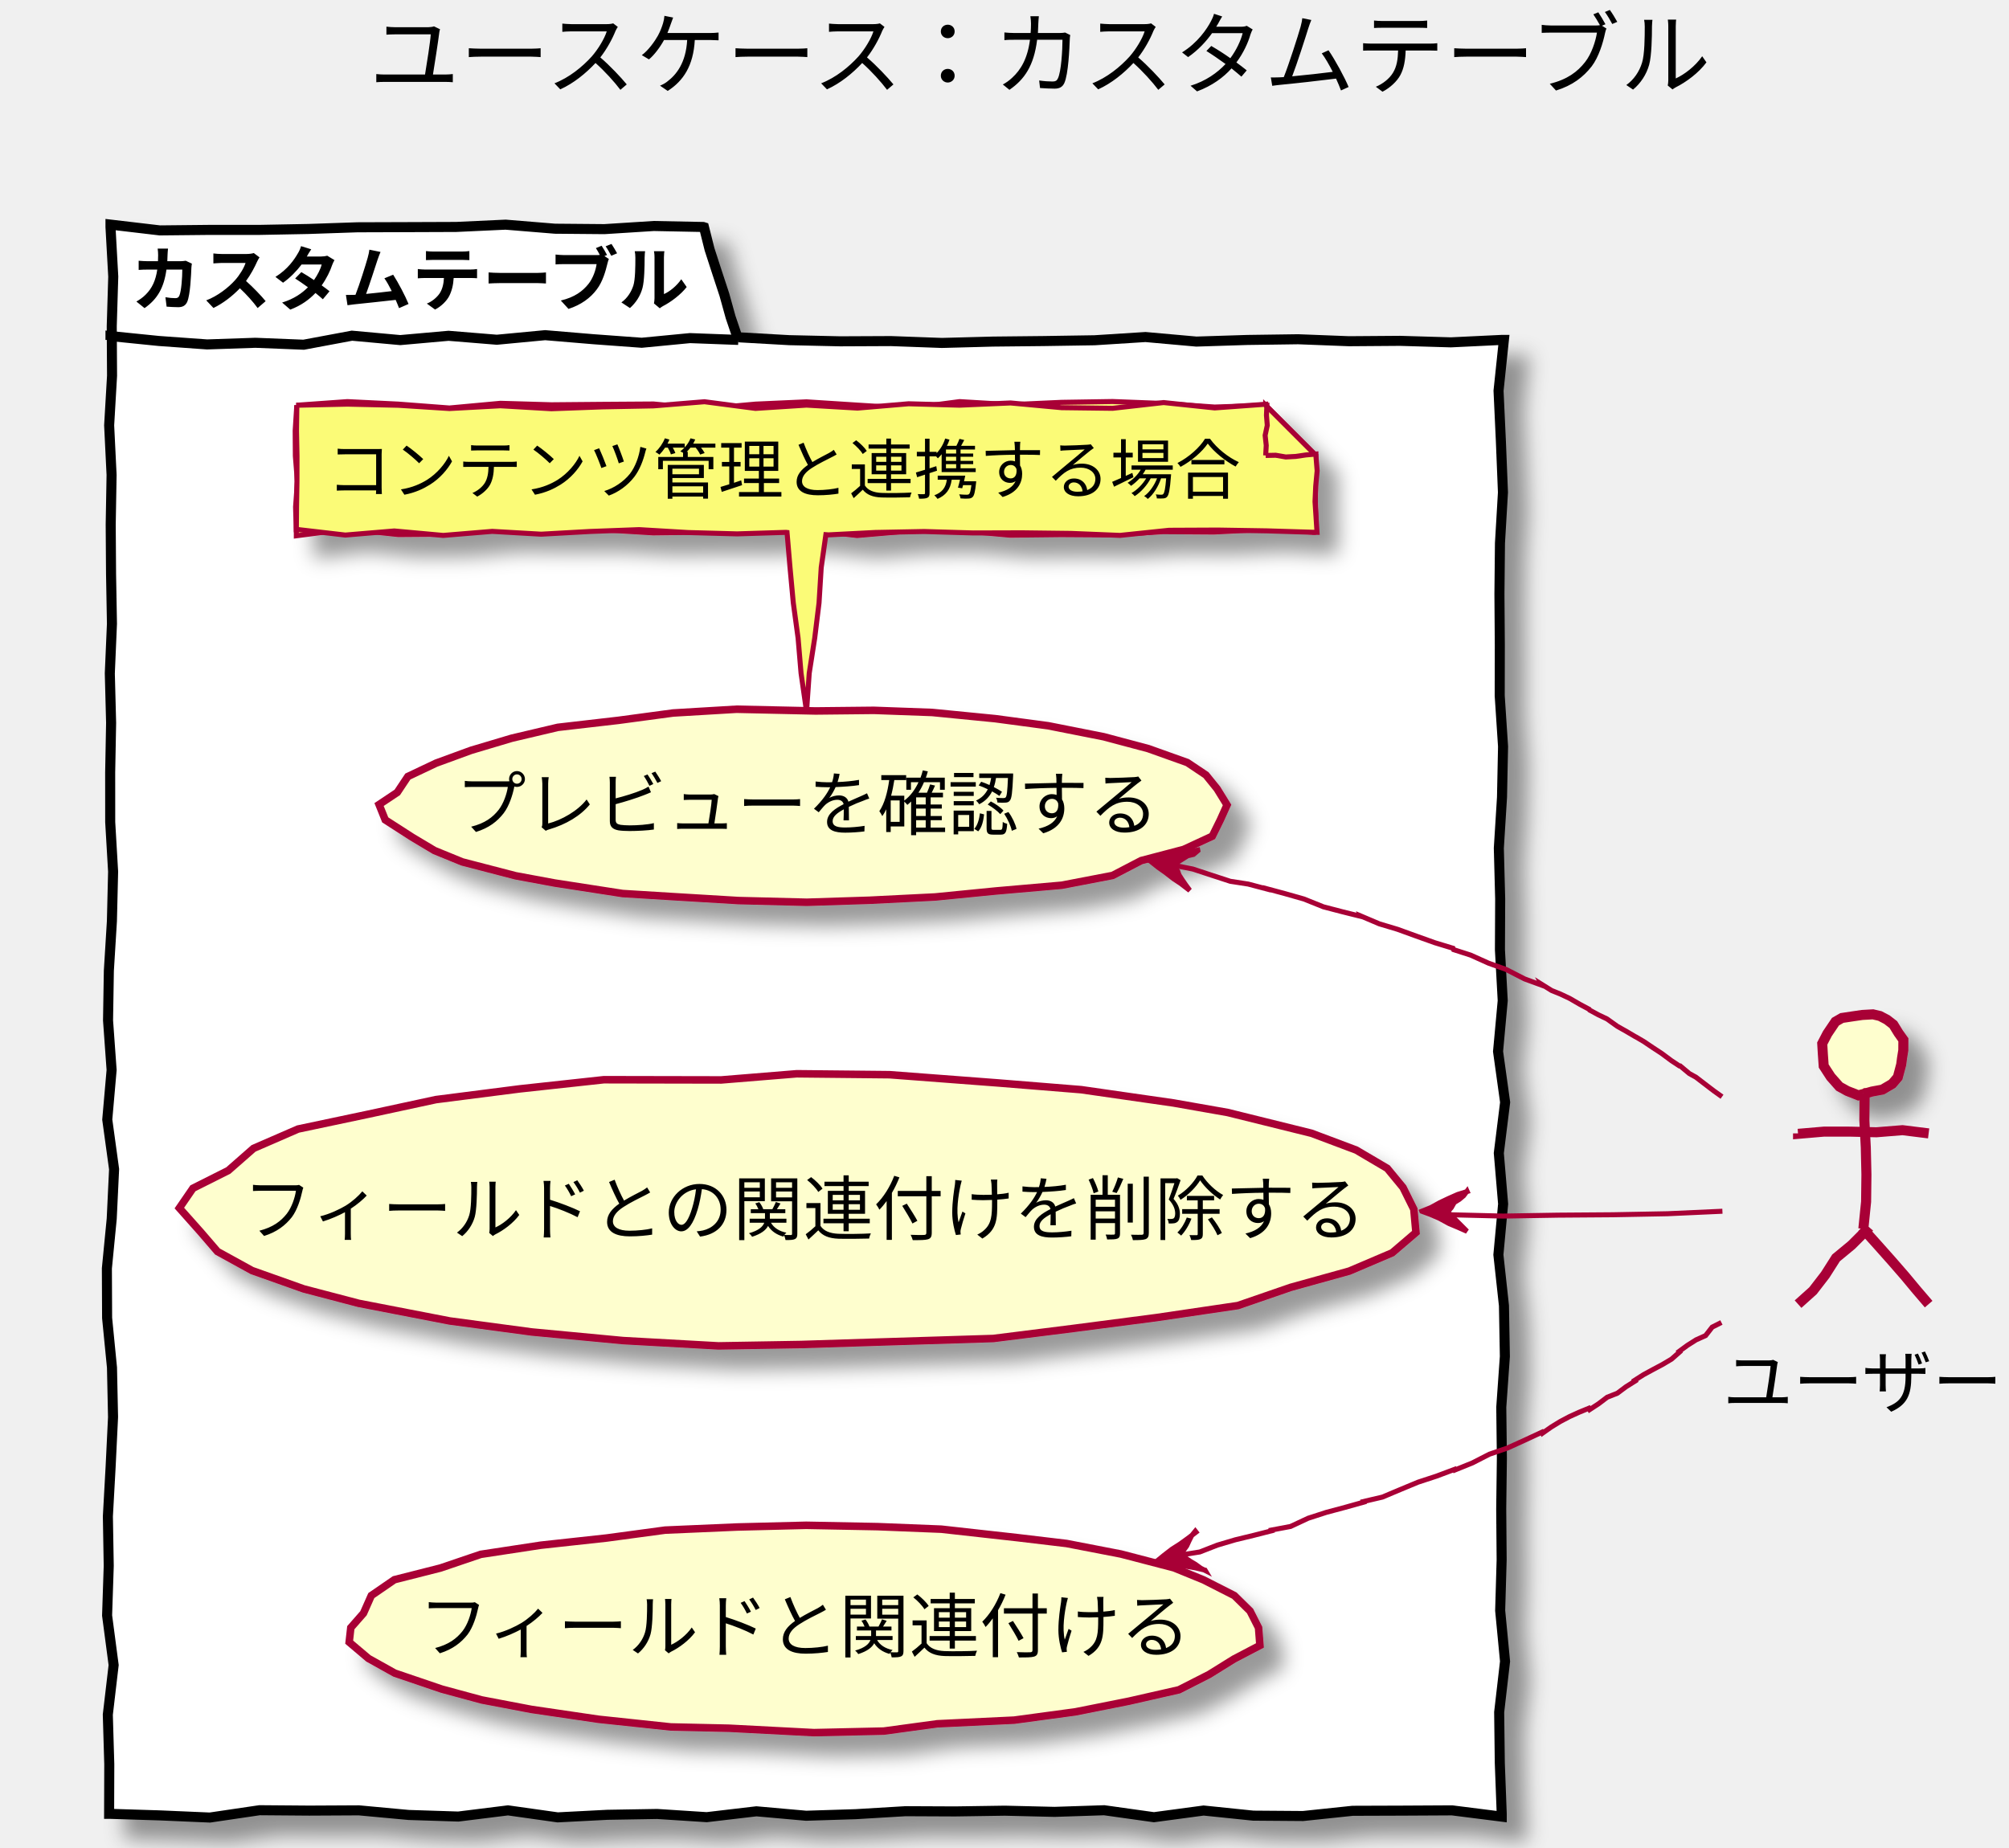
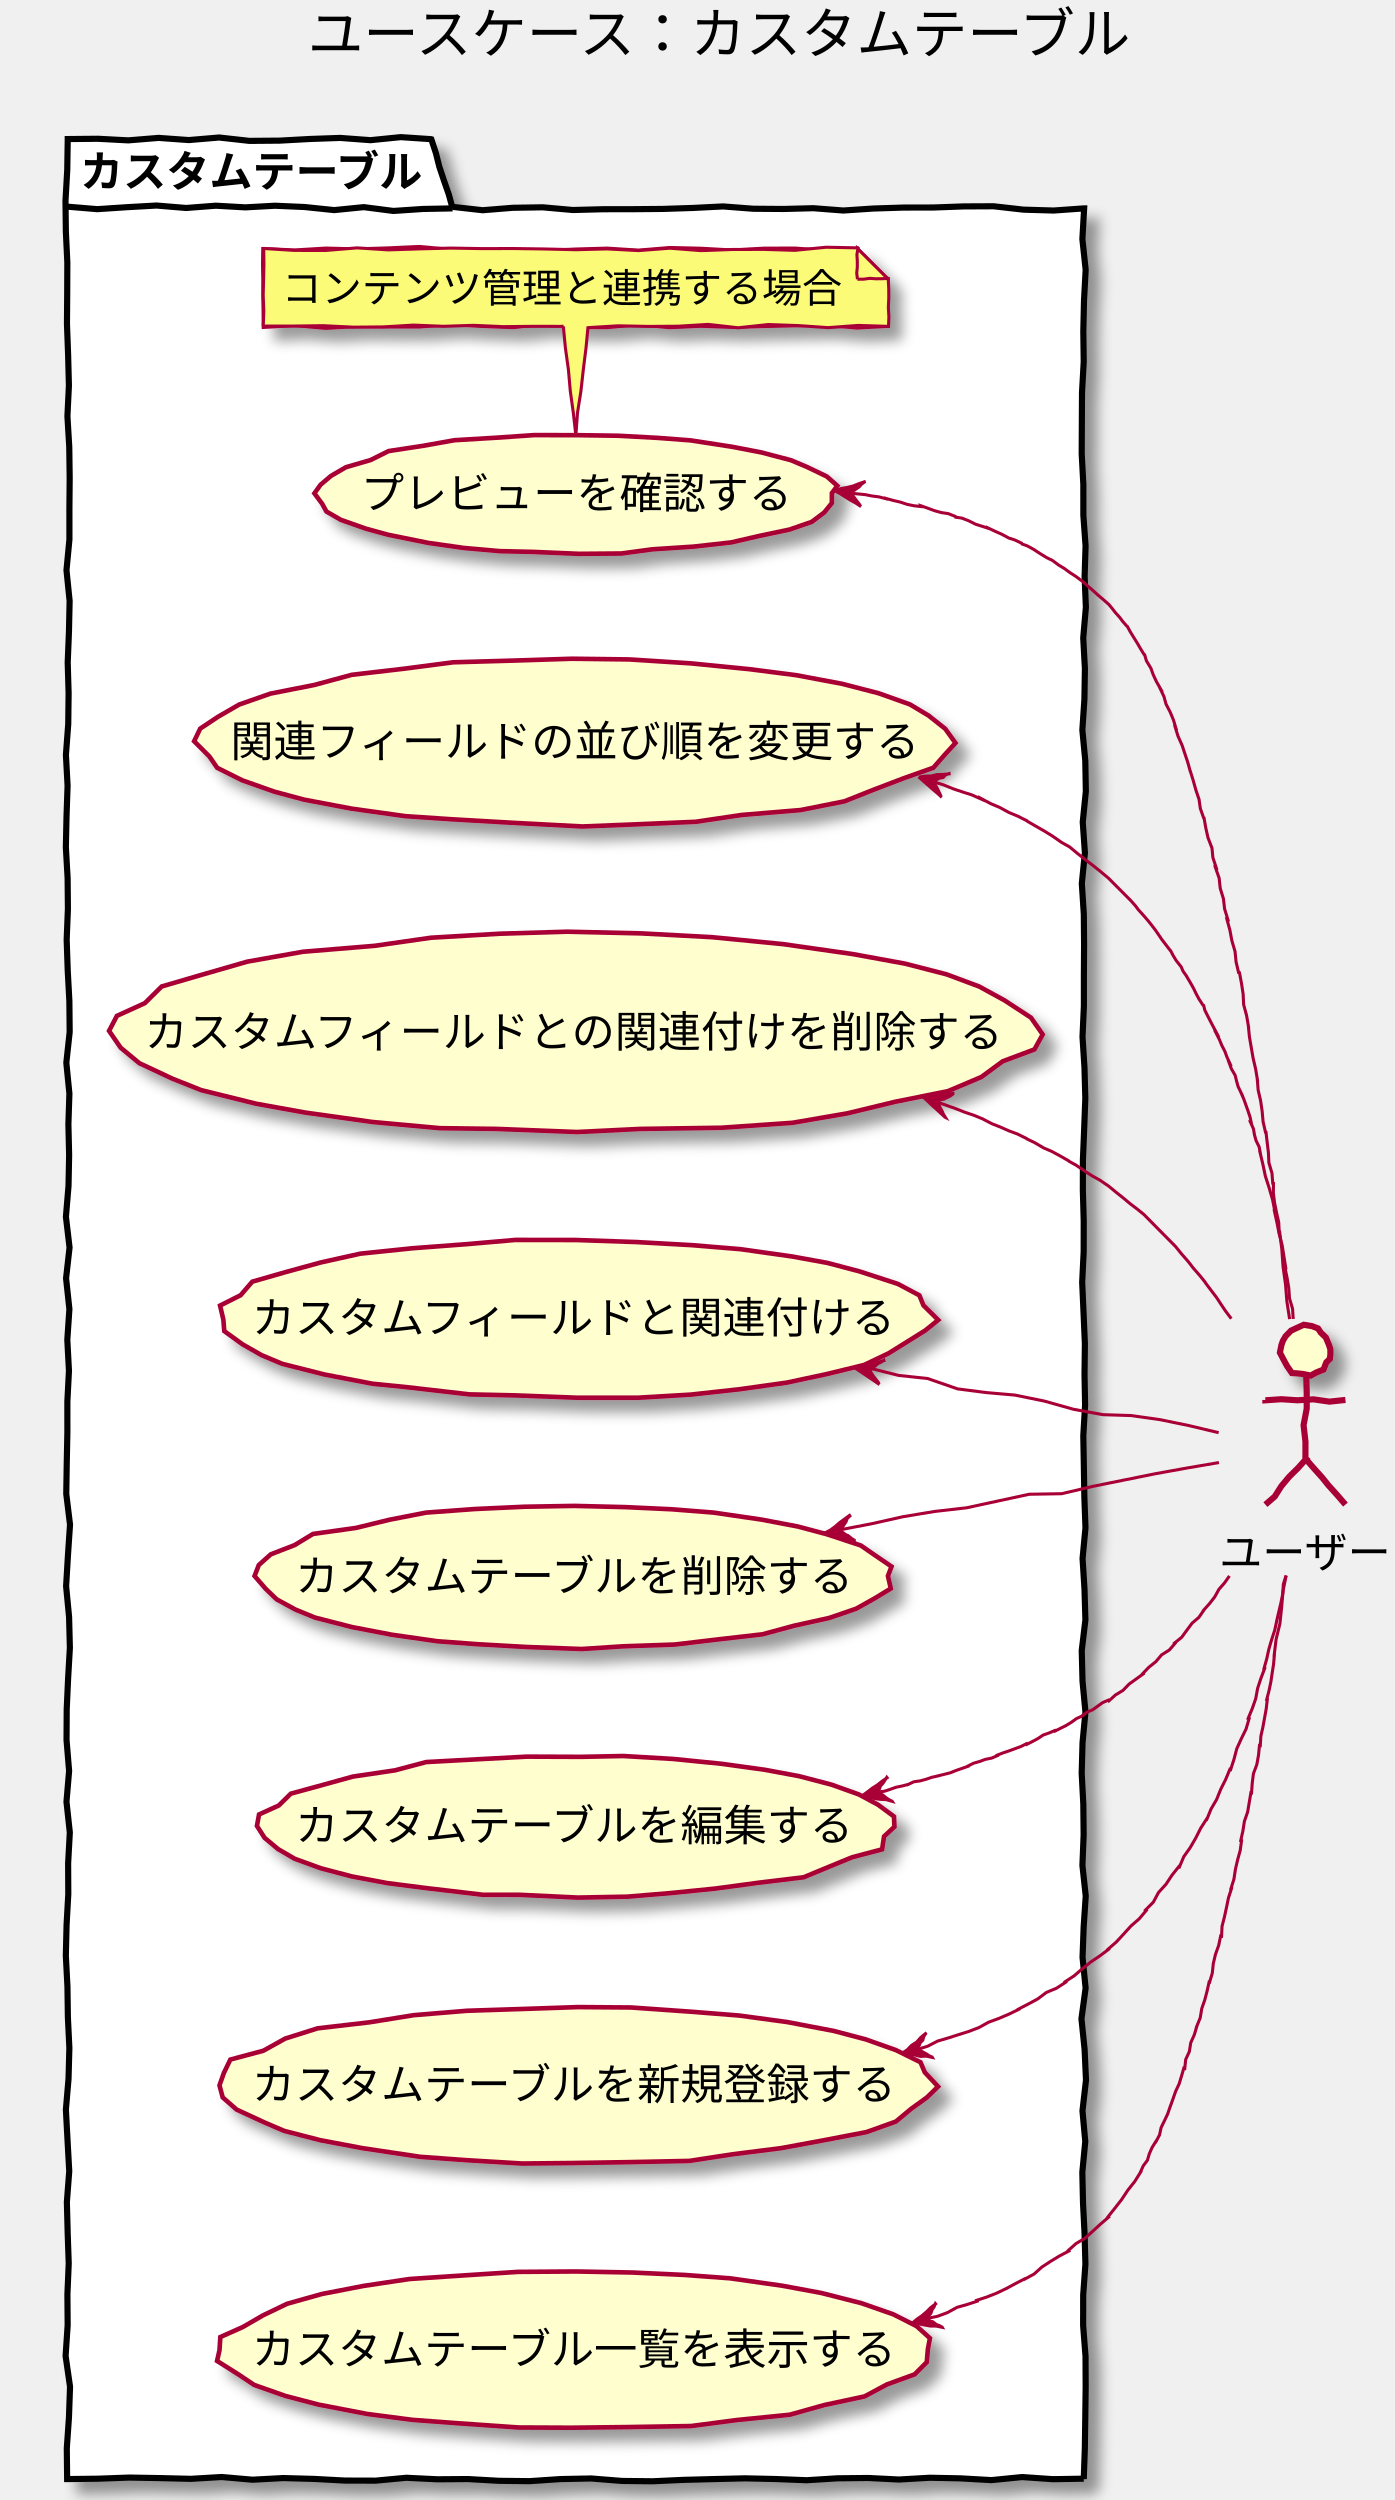
- <svg xmlns="http://www.w3.org/2000/svg" contentScriptType="application/ecmascript" contentStyleType="text/css" height="368px" preserveAspectRatio="none" style="width:400px;height:368px;" version="1.1" viewBox="0 0 400 368" width="400px" zoomAndPan="magnify">
+ <svg xmlns="http://www.w3.org/2000/svg" contentScriptType="application/ecmascript" contentStyleType="text/css" height="812px" preserveAspectRatio="none" style="width:453px;height:812px;" version="1.1" viewBox="0 0 453 812" width="453px" zoomAndPan="magnify">
  <defs>
-     <filter height="300%" id="fere475" width="300%" x="-1" y="-1">
+     <filter height="300%" id="fno4t79" width="300%" x="-1" y="-1">
      <feGaussianBlur result="blurOut" stdDeviation="2.0" />
      <feColorMatrix in="blurOut" result="blurOut2" type="matrix" values="0 0 0 0 0 0 0 0 0 0 0 0 0 0 0 0 0 0 .4 0" />
      <feOffset dx="4.0" dy="4.0" in="blurOut2" result="blurOut3" />
      <feBlend in="SourceGraphic" in2="blurOut3" mode="normal" />
    </filter>
  </defs>
  <g>
-     <text fill="#000000" font-family="sans-serif" font-size="18" lengthAdjust="spacingAndGlyphs" textLength="270" x="73.5" y="17.402">ユースケース：カスタムテーブル</text>
-     <polygon fill="#FFFFFF" filter="url(#fere475)" points="22,45.199,22,44.724,31.833,45.882,41.667,45.781,51.5,45.784,61.333,45.599,71.167,45.262,81,45.23,90.833,45.193,100.667,44.737,110.5,45.544,120.333,45.629,130.167,45.004,140,45.199,140.172,45.253,141.275,49.658,142.743,54.177,144.231,58.702,145.465,63.148,147,67.688,147,67.165,157.133,67.738,167.267,67.968,177.4,67.922,187.533,68.291,197.667,68.022,207.8,67.916,217.933,67.758,228.067,67.114,238.2,68.02,248.333,67.698,258.467,67.556,268.6,67.949,278.733,67.874,288.867,68.174,299,67.688,299.432,67.688,298.366,77.809,298.835,87.93,299.244,98.051,298.649,108.172,298.543,118.293,298.618,128.414,298.599,138.535,299.264,148.656,299.055,158.777,298.424,168.898,298.691,179.019,298.644,189.141,299.199,199.262,298.269,209.383,299.676,219.504,298.419,229.625,299.278,239.746,298.336,249.867,299.443,259.988,299.625,270.109,298.91,280.231,299.03,290.352,298.899,300.473,298.984,310.594,298.69,320.715,299.66,330.836,298.49,340.957,298.617,351.078,299,361.199,299,361.754,289.107,360.505,279.214,360.558,269.321,360.591,259.429,361.631,249.536,361.557,239.643,360.538,229.75,361.866,219.857,360.48,209.964,360.805,200.071,360.569,190.179,360.716,180.286,360.671,170.393,361.263,160.5,361.575,150.607,360.694,140.714,361.859,130.821,361.221,120.929,361.389,111.036,361.899,101.143,360.505,91.25,361.736,81.357,361.419,71.464,360.502,61.571,360.553,51.679,360.475,41.786,361.935,31.893,361.508,22,361.199,21.726,361.199,21.759,351.324,21.467,341.449,22.627,331.574,21.323,321.699,21.65,311.824,21.48,301.949,22.026,292.074,22.508,282.199,22.297,272.324,21.326,262.449,21.281,252.574,22.245,242.699,22.716,232.824,21.357,222.949,22.223,213.074,21.512,203.199,21.673,193.324,22.281,183.449,22.521,173.574,21.944,163.699,21.937,153.824,22.124,143.949,21.865,134.074,22.29,124.199,22.112,114.324,22.043,104.449,22.216,94.574,21.733,84.699,22.31,74.824,22.25,64.949,22.55,55.074,22,45.199" style="stroke: #000000; stroke-width: 2.0;" />
-     <path d="M22,67.688 L22,66.924 L31.615,67.898 L41.231,68.588 L50.846,68.26 L60.462,68.645 L70.077,66.846 L79.692,67.724 L89.308,66.868 L98.923,67.654 L108.538,66.744 L118.154,67.55 L127.769,68.255 L137.385,67.329 L147,67.688 " fill="#FFFFFF" style="stroke: #000000; stroke-width: 2.0;" />
+     <text fill="#000000" font-family="sans-serif" font-size="18" lengthAdjust="spacingAndGlyphs" textLength="270" x="100" y="17.402">ユースケース：カスタムテーブル</text>
+     <polygon fill="#FFFFFF" filter="url(#fno4t79)" points="22,45.199,22,45.166,31.833,45.072,41.667,45.591,51.5,44.789,61.333,45.496,71.167,44.662,81,45.759,90.833,45.677,100.667,45.139,110.5,44.797,120.333,45.529,130.167,44.541,140,45.199,140.093,45.228,141.586,49.755,142.689,54.16,144.212,58.696,145.799,63.252,147,67.688,147,67.188,156.762,68.281,166.524,67.491,176.286,67.335,186.048,68.21,195.81,67.958,205.571,67.943,215.333,67.859,225.095,67.54,234.857,67.049,244.619,67.799,254.381,67.876,264.143,67.625,273.905,68.377,283.667,67.727,293.429,67.419,303.19,67.397,312.952,67.043,322.714,66.996,332.476,68.1,342.238,68.379,352,67.688,352.132,67.688,351.553,77.654,352.622,87.62,352.085,97.587,351.858,107.553,351.991,117.519,351.432,127.486,351.382,137.452,351.335,147.418,351.869,157.385,351.872,167.351,352.595,177.318,352.281,187.284,352.693,197.25,351.831,207.217,352.378,217.183,352.213,227.149,351.549,237.116,352.5,247.082,352.681,257.049,351.675,267.015,352.375,276.981,351.375,286.948,352.02,296.914,352.109,306.88,352.045,316.847,352.046,326.813,351.596,336.78,352.235,346.746,352.51,356.712,352.139,366.679,351.73,376.645,351.708,386.611,351.989,396.578,351.975,406.544,351.491,416.511,351.937,426.477,352.37,436.443,352.249,446.41,352.439,456.376,351.855,466.342,352.034,476.309,352.199,486.275,352.563,496.242,351.615,506.208,352.243,516.174,352.537,526.141,351.347,536.107,351.602,546.073,352.552,556.04,351.609,566.006,351.33,575.973,351.856,585.939,351.966,595.905,351.568,605.872,352.646,615.838,351.974,625.804,351.608,635.771,352.606,645.737,351.256,655.704,352.277,665.67,352.732,675.636,351.586,685.603,352.495,695.569,351.538,705.535,351.758,715.502,352.264,725.468,352.541,735.435,351.819,745.401,351.801,755.367,352.578,765.334,352.622,775.3,352.495,785.266,352.356,795.233,352,805.199,352,805.074,342,805.238,332,804.548,322,805.539,312,804.971,302,804.771,292,805.348,282,804.849,272,804.954,262,805.578,252,805.187,242,804.964,232,805.199,222,805.459,212,805.916,202,805.808,192,805.008,182,805.205,172,805.879,162,805.764,152,805.197,142,805.271,132,804.778,122,805.716,112,805.686,102,805.15,92,804.873,82,805.408,72,804.529,62,805.126,52,804.886,42,804.714,32,805.076,22,805.199,21.807,805.199,21.695,795.199,22.396,785.199,22.748,775.199,21.308,765.199,21.976,755.199,21.892,745.199,22.322,735.199,21.978,725.199,21.721,715.199,22.489,705.199,21.935,695.199,21.402,685.199,22.258,675.199,22.532,665.199,22.049,655.199,21.905,645.199,21.383,635.199,21.625,625.199,22.18,615.199,22.129,605.199,22.678,595.199,21.593,585.199,22.447,575.199,21.614,565.199,21.667,555.199,22.118,545.199,22.697,535.199,22.439,525.199,21.474,515.199,22.069,505.199,22.743,495.199,21.522,485.199,21.68,475.199,21.884,465.199,21.88,455.199,22.398,445.199,21.862,435.199,22.54,425.199,21.458,415.199,22.59,405.199,21.412,395.199,22.253,385.199,22.453,375.199,22.215,365.199,22.54,355.199,21.544,345.199,22.629,335.199,22.534,325.199,21.996,315.199,21.655,305.199,22.057,295.199,21.962,285.199,21.391,275.199,21.605,265.199,21.949,255.199,21.41,245.199,22.162,235.199,22.286,225.199,21.991,215.199,22.396,205.199,22.614,195.199,21.596,185.199,22.55,175.199,22.543,165.199,22.632,155.199,22.498,145.199,21.897,135.199,22.383,125.199,22.122,115.199,21.749,105.199,21.829,95.199,21.869,85.199,21.389,75.199,21.27,65.199,21.841,55.199,22,45.199" style="stroke: #000000; stroke-width: 2.0;" />
+     <path d="M22,67.688 L22,67.135 L31.615,67.936 L41.231,67.295 L50.846,66.755 L60.462,67.552 L70.077,66.811 L79.692,67.351 L89.308,66.823 L98.923,67.239 L108.538,68.241 L118.154,67.277 L127.769,68.515 L137.385,67.869 L147,67.688 " fill="#FFFFFF" style="stroke: #000000; stroke-width: 2.0;" />
    <text fill="#000000" font-family="sans-serif" font-size="14" font-weight="bold" lengthAdjust="spacingAndGlyphs" textLength="112" x="26" y="60.734">カスタムテーブル</text>
-     <polygon fill="#FEFECE" filter="url(#fere475)" points="250.859,327.662,245.694,330.365,240.746,333.44,234.744,336.497,224.77,338.765,214.136,340.884,201.932,342.536,186.629,343.265,175.952,344.718,162.07,345.027,145.18,344.15,133.573,343.894,119.135,342.361,105.787,340.397,95.923,338.518,87.95,336.356,78.6,333.177,73.358,330.251,69.524,327.009,69.847,324.132,72.372,321.251,73.93,317.731,78.522,314.575,87.716,312.241,95.711,309.525,107.663,307.704,120.816,306.268,132.419,304.7,146.771,304.079,160.514,303.739,174.712,304.006,187.423,304.512,202.503,306.191,212.357,307.363,223.186,309.46,233.737,312.207,239.592,314.594,245.76,317.729,248.894,320.813,250.584,324.146" style="stroke: #A80036; stroke-width: 1.5;" />
-     <text fill="#000000" font-family="sans-serif" font-size="14" lengthAdjust="spacingAndGlyphs" textLength="154" x="83.339" y="328.911">フィールドと関連付ける</text>
-     <polygon fill="#FEFECE" filter="url(#fere475)" points="281.921,245.433,277.192,249.479,268.662,253.114,257.003,256.352,246.469,259.983,230.289,262.373,213.723,264.533,197.775,266.539,177.499,267.17,159.443,267.739,143.049,268.011,124.056,266.955,105.848,265.238,89.52,263.045,71.428,259.539,60.463,256.663,50.187,253.014,43.295,249.219,39.99,245.377,35.708,240.565,38.415,236.625,45.458,233.088,50.481,228.682,59.341,224.83,73.131,221.915,86.786,218.969,103.46,216.833,120.231,215.008,143.588,215.053,158.633,213.823,177.114,214.01,198.793,215.655,215.265,216.991,233.646,219.636,244.443,221.539,261.12,225.67,270.03,229.018,276.206,232.656,279.341,236.46,281.499,240.807" style="stroke: #A80036; stroke-width: 1.5;" />
-     <text fill="#000000" font-family="sans-serif" font-size="14" lengthAdjust="spacingAndGlyphs" textLength="224" x="48.345" y="245.812">フィールドとの関連付けを削除する</text>
-     <polygon fill="#FEFECE" filter="url(#fere475)" points="242.985,163.24,241.372,166.514,235.66,169.155,227.207,171.376,221.522,174.335,211.396,176.28,198.244,177.428,186.184,178.619,173.103,179.272,160.633,179.67,147.012,179.332,133.757,178.535,123.961,177.931,110.442,175.839,102.66,174.396,92.034,171.633,86.509,169.373,82.078,166.726,76.701,163.266,75.472,160.211,79.102,157.793,81.204,154.631,86.82,151.969,93.807,149.412,101.893,147.001,111.063,144.839,123.14,143.445,134.01,141.982,146.655,141.23,162.38,141.575,173.992,141.454,185.608,141.877,198.177,143.114,208.707,144.523,219.755,146.712,228.629,149.075,236.399,151.848,240.109,154.33,242.322,157.067,244.313,160.296" style="stroke: #A80036; stroke-width: 1.5;" />
-     <text fill="#000000" font-family="sans-serif" font-size="14" lengthAdjust="spacingAndGlyphs" textLength="140" x="90.735" y="165.19">プレビューを確認する</text>
-     <polygon fill="#FBFB77" filter="url(#fere475)" points="59,80.699,59.093,80.699,58.77,85.761,58.807,90.823,59.214,95.885,58.849,100.948,59,106.01,59,106.694,69.15,105.375,79.3,106.448,89.45,106.374,99.6,105.432,109.75,105.556,119.9,105.498,130.05,106.113,140.2,105.991,150.35,106.025,160.5,105.493,170.65,106.642,180.8,105.766,190.95,105.654,201.1,106.577,211.25,106.465,221.4,106.527,231.55,105.876,241.7,105.945,251.85,105.428,262,106.01,261.803,106.01,262.005,102.948,261.895,99.885,261.929,96.823,261.872,93.761,262,90.699,261.996,90.695,260.095,88.794,257.842,86.541,255.85,84.55,253.909,82.608,252,80.699,252,80.718,241.842,81.056,231.684,80.344,221.526,79.957,211.368,80.118,201.21,80.578,191.053,79.973,180.895,81.306,170.737,80.672,160.579,80.019,150.421,80.472,140.263,81.388,130.105,80.448,119.947,80.516,109.79,80.605,99.632,80.31,89.474,81.245,79.316,80.471,69.158,79.973,59,80.699" style="stroke: #A80036; stroke-width: 1.0;" />
-     <polygon fill="#FBFB77" points="59,80.699,59.104,80.699,59.035,85.761,59.135,90.823,59.125,95.885,59.043,100.948,59,106.01,59,105.413,68.75,106.547,78.5,105.732,88.25,106.62,98,105.813,107.75,106.373,117.5,105.831,127.25,105.467,137,106.046,146.75,106.312,156.5,106.01,156.703,106.033,157.296,113.025,157.945,120.024,158.901,127.058,159.492,134.05,160.5,141.089,160.627,141.104,161.121,134.053,162.213,127.07,163.073,120.061,163.509,113.004,164.5,106.01,164.5,106.534,174.25,106.031,184,105.842,193.75,106.127,203.5,106.099,213.25,106.218,223,106.614,232.75,105.597,242.5,105.553,252.25,105.711,262,106.01,262.224,106.01,262.025,102.948,261.825,99.885,261.964,96.823,262.248,93.761,262,90.699,262.081,90.78,260.173,88.872,258.07,86.77,255.888,84.587,254.048,82.747,252,80.699,252,80.494,241.842,81.232,231.684,80.164,221.526,81.308,211.368,81.181,201.21,80.243,191.053,80.686,180.895,80.404,170.737,81.265,160.579,80.674,150.421,81.329,140.263,79.998,130.105,80.826,119.947,81.022,109.79,81.397,99.632,80.803,89.474,81.356,79.316,80.704,69.158,80.478,59,80.699" style="stroke: #A80036; stroke-width: 1.0;" />
-     <path d="M252,80.699 L252.243,80.699 L252.157,82.699 L252.32,84.699 L251.893,86.699 L252.113,88.699 L252,90.699 " fill="#FBFB77" style="stroke: #A80036; stroke-width: 1.0;" />
-     <path d="M262,90.699 L262,90.419 L260,90.596 L258,90.891 L256,91 L254,90.655 L252,90.699 " fill="#FBFB77" style="stroke: #A80036; stroke-width: 1.0;" />
-     <text fill="#000000" font-family="sans-serif" font-size="13" lengthAdjust="spacingAndGlyphs" textLength="182" x="65" y="98.268">コンテンツ管理と連携する場合</text>
-     <polygon fill="#FEFECE" filter="url(#fere475)" points="378.537,211.983,377.86,214.525,376.75,215.825,374.784,216.981,372.716,217.363,370.021,218.123,367.786,217.243,366.226,216.378,364.502,214.428,363.107,212.282,362.939,209.917,362.814,207.808,363.843,205.828,365.449,203.452,366.728,202.715,368.875,202.39,370.762,202.114,372.913,201.991,374.301,202.318,375.695,203.047,376.972,204.034,377.986,205.687,378.969,207.068,378.955,209.141,378.698,210.729" style="stroke: #A80036; stroke-width: 2.0;" />
-     <path d="M371,217.699 L371.256,217.699 L371.203,223.099 L371.486,228.499 L371.612,233.899 L371.548,239.299 L371,244.699 M358,225.699 L358,225.786 L363.2,225.341 L368.4,225.347 L373.6,225.473 L378.8,225.054 L384,225.699 M371,244.699 L371.48,245.115 L368.666,247.929 L365.562,250.493 L363.407,253.879 L360.978,257.027 L358,259.699 M371,244.699 L370.735,244.469 L373.78,247.856 L376.667,251.104 L379.301,254.133 L381.524,256.807 L384,259.699 " fill="#FEFECE" style="stroke: #A80036; stroke-width: 2.0;" />
-     <text fill="#000000" font-family="sans-serif" font-size="14" lengthAdjust="spacingAndGlyphs" textLength="56" x="343" y="280.234">ユーザー</text>
-     <path d="M235.21,309.719 L235.187,309.635 L238.892,309.048 L242.386,307.685 L245.962,306.625 L249.588,305.748 L253.202,304.828 L253.159,304.687 L256.952,303.971 L260.458,302.333 L264.107,301.153 L267.815,300.164 L271.51,299.132 L271.465,299.006 L275.238,298.122 L278.791,296.626 L282.35,295.148 L286.01,293.949 L289.615,292.599 L289.671,292.73 L293.173,291.311 L296.545,289.583 L300.129,288.355 L303.57,286.79 L307,285.199 L307.104,285.404 L308.837,284.185 L310.63,283.083 L312.484,282.102 L314.396,281.233 L316.343,280.434 L316.503,280.705 L318.291,279.532 L320.005,278.233 L322.017,277.442 L323.739,276.157 L325.549,275.021 L325.455,274.877 L327.242,273.741 L329.109,272.727 L330.986,271.729 L332.809,270.648 L334.415,269.234 L334.325,269.107 L335.972,267.905 L337.696,266.811 L339.591,265.959 L340.899,264.277 L342.74,263.349 " fill="none" style="stroke: #A80036; stroke-width: 1.0;" />
-     <polygon fill="#A80036" points="230.23,310.969,230.272,311.209,232.185,311.39,234.084,311.499,236.031,311.872,237.969,312.202,239.931,312.667,239.979,312.747,239.084,312.29,237.988,311.498,237.024,310.926,235.987,310.232,235.081,309.757,235.183,309.818,235.619,308.76,236.282,307.839,236.756,306.804,237.268,305.791,237.991,304.906,238.14,305.097,236.578,306.296,234.981,307.452,233.314,308.517,231.755,309.722,230.23,310.969" style="stroke: #A80036; stroke-width: 1.0;" />
-     <path d="M288.34,241.199 L288.34,241.891 L299.26,242.163 L310.18,241.98 L321.1,241.9 L332.02,241.694 L342.94,241.199 " fill="none" style="stroke: #A80036; stroke-width: 1.0;" />
-     <polygon fill="#A80036" points="283.09,241.199,283.091,241.202,284.819,241.84,286.609,242.617,288.514,243.654,290.29,244.399,292.09,245.199,291.939,245.048,291.441,244.55,290.496,243.605,289.715,242.824,288.898,242.007,288.09,241.199,288.217,241.327,288.965,240.474,289.544,239.454,290.534,238.843,291.407,238.116,292.09,237.199,292.122,237.272,290.228,237.861,288.428,238.659,286.648,239.504,284.918,240.461,283.09,241.199" style="stroke: #A80036; stroke-width: 1.0;" />
-     <path d="M233.9,172.459 L233.87,172.341 L237.481,173.05 L241.221,174.278 L244.958,175.496 L248.53,176.049 L252.206,177.019 L252.191,176.969 L255.895,177.966 L259.617,179.024 L263.483,180.576 L267.178,181.54 L270.859,182.458 L270.822,182.351 L274.63,183.968 L278.255,185.055 L281.969,186.4 L285.677,187.727 L289.308,188.832 L289.421,189.106 L292.798,190.191 L296.397,191.809 L299.831,193.032 L303.549,194.937 L307,196.199 L306.882,195.967 L308.925,197.239 L310.683,197.95 L312.519,198.814 L314.498,199.961 L316.416,200.986 L316.509,201.144 L318.277,202.104 L319.946,202.896 L322.023,204.377 L323.823,205.391 L325.661,206.47 L325.644,206.444 L327.267,207.394 L329.066,208.608 L330.822,209.757 L332.779,211.21 L334.541,212.37 L334.358,212.117 L336.354,213.782 L337.673,214.512 L339.452,215.876 L341.22,217.226 L342.86,218.399 " fill="none" style="stroke: #A80036; stroke-width: 1.0;" />
-     <polygon fill="#A80036" points="228.84,171.319,228.816,171.288,230.556,172.679,232.041,173.729,233.701,175.013,235.086,175.93,236.738,177.203,236.878,177.292,236.076,176.21,235.372,175.191,234.745,174.22,234.483,173.479,233.717,172.421,233.715,172.417,234.55,171.621,235.51,171.021,236.464,170.413,237.628,170.138,238.5,169.4,238.476,169.281,236.541,169.648,234.678,170.379,232.746,170.762,230.808,171.119,228.84,171.319" style="stroke: #A80036; stroke-width: 1.0;" />
+     <polygon fill="#FEFECE" filter="url(#fno4t79)" points="301.016,767.222,297.071,771.188,288.1,774.448,280.805,778.354,267.793,781.136,256.503,784.299,239.326,786.023,224.429,787.976,204.026,788.308,185.45,788.521,168.405,788.443,148.76,787.071,133.913,785.964,119.154,784.031,103.352,780.988,92.656,778.182,82.554,774.628,77.718,771.39,70.504,766.834,71.295,763.325,71.565,759.071,78.833,755.839,85.391,752.046,93.248,748.265,104.505,745.095,118.152,742.452,133.026,740.22,151.277,739.008,168.207,737.908,187.147,737.775,205.366,738.113,222.366,738.902,237.185,740.002,254.137,742.419,266.795,744.769,279.802,748.085,290.113,751.684,297.706,755.531,302.032,759.45,301.373,762.988" style="stroke: #A80036; stroke-width: 1.5;" />
+     <text fill="#000000" font-family="sans-serif" font-size="14" lengthAdjust="spacingAndGlyphs" textLength="210" x="81.801" y="768.004">カスタムテーブル一覧を表示する</text>
+     <polygon fill="#FEFECE" filter="url(#fno4t79)" points="301.076,681.236,295.943,684.939,290.971,689.082,281.44,692.494,267.721,695.12,253.787,697.7,237.902,699.709,223.911,701.861,203.822,702.264,185.582,702.551,169.606,702.708,151.158,701.6,136.492,700.533,117.839,697.74,104.066,695.145,92.274,692.098,85.893,689.365,76.865,685.202,72.332,681.237,71.285,677.322,72.702,673.322,74.812,668.951,85.526,666.076,92.637,662.13,103.171,658.8,119.948,656.849,134.407,654.524,151.688,653.098,170.789,652.478,187.72,651.902,204.99,652.03,224.738,653.425,240.136,654.653,255.734,656.772,270.84,659.661,281.166,662.385,290.998,665.88,298.975,669.811,300.353,673.079,304.681,677.718" style="stroke: #A80036; stroke-width: 1.5;" />
+     <text fill="#000000" font-family="sans-serif" font-size="14" lengthAdjust="spacingAndGlyphs" textLength="210" x="81.801" y="682.004">カスタムテーブルを新規登録する</text>
+     <polygon fill="#FEFECE" filter="url(#fno4t79)" points="287.138,596.462,286.5,600.668,276.822,603.218,268.994,606.429,261.034,609.735,246.263,611.52,232.433,613.39,217.901,614.857,203.716,616.037,187.684,616.334,168.821,615.434,156.801,615.414,138.294,613.233,125.781,611.629,114.212,609.445,104.201,606.809,95.715,603.724,90.285,600.559,85.933,596.923,83.452,593.057,84.139,589.333,90.555,586.417,94.462,582.578,104.447,579.849,114.607,577.034,128.291,575.006,138.438,572.314,155.428,571.396,171.126,570.554,188.789,570.621,202.418,570.353,218.608,571.304,234.467,572.894,248.535,574.845,259.489,576.891,270.062,579.653,278.908,582.818,285.16,586.166,290.361,589.992,290.506,593.337" style="stroke: #A80036; stroke-width: 1.5;" />
+     <text fill="#000000" font-family="sans-serif" font-size="14" lengthAdjust="spacingAndGlyphs" textLength="182" x="95.901" y="597.923">カスタムテーブルを編集する</text>
+     <polygon fill="#FEFECE" filter="url(#fno4t79)" points="289.324,515.951,284.107,519.134,278.083,522.5,269.335,525.505,257.899,528.035,247.621,530.823,232.942,532.504,219.18,534.142,202.3,534.721,188.871,535.599,171.097,534.942,155.107,534.036,142.036,533.068,127.174,530.94,114.368,528.48,102.285,525.381,95.93,522.772,89.865,519.466,86.252,515.994,82.678,511.884,84.062,508.315,87.959,504.837,95.681,501.851,101.663,498.228,115.63,496.263,126.515,493.61,138.369,491.298,154.231,490.129,170.375,489.386,186.523,489.115,203.143,489.514,218.216,490.216,231.777,491.293,247.201,493.547,259.104,495.805,268.42,498.286,279.591,501.971,283.743,504.85,289.57,508.816,288.397,511.866" style="stroke: #A80036; stroke-width: 1.5;" />
+     <text fill="#000000" font-family="sans-serif" font-size="14" lengthAdjust="spacingAndGlyphs" textLength="182" x="95.901" y="516.923">カスタムテーブルを削除する</text>
+     <polygon fill="#FEFECE" filter="url(#fno4t79)" points="300.532,432.116,294.825,435.692,288.6,439.559,280.683,443.327,268.514,446.295,255.503,449.078,240.22,451.221,224.383,452.965,207.086,453.984,187.553,453.986,167.382,453.217,152.487,452.893,131.93,450.527,120.954,449.428,105.411,446.442,91.635,442.957,84.975,440.162,78.77,436.622,72.843,432.35,72.544,428.6,71.478,424.052,78.145,420.687,81.945,416.285,92.807,413.167,104.235,410.035,116.999,407.197,133.984,405.431,151.675,404.096,167.39,402.728,187.054,402.755,206.776,403.424,224.764,404.431,240.488,405.731,257.18,408.091,268.703,410.19,279.093,412.928,291.638,417.021,298.621,420.733,299.929,423.986,304.73,428.729" style="stroke: #A80036; stroke-width: 1.5;" />
+     <text fill="#000000" font-family="sans-serif" font-size="14" lengthAdjust="spacingAndGlyphs" textLength="210" x="81.801" y="433.004">カスタムフィールドと関連付ける</text>
+     <polygon fill="#FEFECE" filter="url(#fno4t79)" points="335.992,340.842,325.688,344.706,318.743,349.805,307.882,354.403,290.816,357.836,275.273,361.598,257.397,364.681,234.307,366.29,207.881,366.67,187.41,367.677,161.248,366.662,142.893,366.428,120.924,364.414,98.922,361.326,83.132,358.474,65.362,354.074,56.148,350.415,45.274,345.331,39.176,340.281,35.421,334.83,37.972,329.95,47.046,325.82,52.518,320.404,66.192,316.413,80.308,312.343,98.383,309.128,121.629,307.206,139.974,304.571,162.152,303.273,184.234,302.614,208.23,303.161,231.184,304.389,254.288,306.649,276.991,309.888,293.981,312.999,307.437,316.467,318.055,320.43,326.293,324.943,334.846,330.524,338.668,335.989" style="stroke: #A80036; stroke-width: 1.5;" />
+     <text fill="#000000" font-family="sans-serif" font-size="14" lengthAdjust="spacingAndGlyphs" textLength="280" x="46.942" y="340.132">カスタムフィールドとの関連付けを削除する</text>
+     <polygon fill="#FEFECE" filter="url(#fno4t79)" points="306.884,245.096,303.141,249.358,293.548,252.76,283.902,256.439,274.265,260.267,260.079,263.096,240.943,264.691,225.968,266.911,206.602,267.742,189.121,268.437,165.888,267.207,146.614,266.09,131.639,265.083,114.171,262.638,98.787,259.728,89.161,257.146,78.723,253.462,70.535,249.381,68.024,245.714,63.051,240.75,65.028,236.65,70.782,232.83,77.685,228.837,87.868,225.275,102.139,222.465,114.252,219.181,131.477,217.166,147.211,215.113,167.704,214.53,185.737,213.956,204.405,214.183,224.422,215.464,243.38,217.346,258.629,219.303,273.57,222.116,285.413,225.185,295.567,228.807,301.582,232.41,307.019,236.719,310.332,241.319" style="stroke: #A80036; stroke-width: 1.5;" />
+     <text fill="#000000" font-family="sans-serif" font-size="14" lengthAdjust="spacingAndGlyphs" textLength="224" x="74.845" y="245.812">関連フィールドの並び順を変更する</text>
+     <polygon fill="#FEFECE" filter="url(#fno4t79)" points="270.18,163.399,267.684,166.471,263.652,169.496,256.437,172,246.734,174.041,237.449,176.178,225.236,177.54,211.812,178.419,201.803,179.774,188.058,179.881,173.164,179.252,162.326,179.007,150.626,177.969,139.032,176.316,126.059,173.687,118.831,171.701,110.727,168.852,106.026,166.143,104.612,163.589,102.108,160.242,104.111,157.452,107.488,154.582,112.362,151.75,120.356,149.423,126.236,146.508,137.405,144.802,147.61,142.981,161.277,142.158,173.544,141.319,187.877,141.346,200.829,141.531,213.627,142.224,224.346,143.039,237.882,145.134,247.272,146.945,256.886,149.477,262.087,151.662,268.581,154.78,271.961,157.785,270.2,160.156" style="stroke: #A80036; stroke-width: 1.5;" />
+     <text fill="#000000" font-family="sans-serif" font-size="14" lengthAdjust="spacingAndGlyphs" textLength="140" x="117.235" y="165.19">プレビューを確認する</text>
+     <polygon fill="#FBFB77" filter="url(#fno4t79)" points="85.5,80.699,85.344,80.699,85.265,85.761,85.352,90.823,85.356,95.885,85.442,100.948,85.5,106.01,85.5,106.36,95.65,105.765,105.8,106.657,115.95,106.066,126.1,106.198,136.25,106.21,146.4,105.464,156.55,106.032,166.7,106.418,176.85,105.31,187,106.388,197.15,106.427,207.3,105.488,217.45,106.442,227.6,105.982,237.75,106.335,247.9,106.072,258.05,105.831,268.2,105.685,278.35,106.556,288.5,106.01,288.545,106.01,288.463,102.948,288.454,99.885,288.339,96.823,288.319,93.761,288.5,90.699,288.429,90.628,286.659,88.858,284.338,86.538,282.642,84.841,280.584,82.783,278.5,80.699,278.5,81.306,268.342,81.285,258.184,80.568,248.026,80.601,237.868,81.194,227.71,80.626,217.553,80.384,207.395,81.234,197.237,80.591,187.079,80.876,176.921,81.341,166.763,81.388,156.605,80.977,146.447,80.985,136.29,80.047,126.132,80.509,115.974,80.835,105.816,80.571,95.658,81.188,85.5,80.699" style="stroke: #A80036; stroke-width: 1.0;" />
+     <polygon fill="#FBFB77" points="85.5,80.699,85.648,80.699,85.726,85.761,85.613,90.823,85.483,95.885,85.683,100.948,85.5,106.01,85.5,105.917,95.25,105.905,105,105.786,114.75,106.265,124.5,106.175,134.25,105.592,144,105.986,153.75,105.666,163.5,106.097,173.25,105.991,183,106.01,182.972,106.007,183.64,113.007,184.619,120.044,185.232,127.038,186.213,134.075,187,141.089,187.063,141.096,187.574,134.048,188.677,127.066,189.461,120.049,190.334,113.041,191,106.01,191,106.417,200.75,105.821,210.5,106.021,220.25,105.957,230,105.363,239.75,106.461,249.5,105.412,259.25,105.747,269,106.417,278.75,105.695,288.5,106.01,288.579,106.01,288.712,102.948,288.538,99.885,288.674,96.823,288.663,93.761,288.5,90.699,288.586,90.785,286.541,88.74,284.351,86.55,282.382,84.582,280.448,82.648,278.5,80.699,278.5,80.506,268.342,80.299,258.184,81.307,248.026,81.001,237.868,81.035,227.71,81.403,217.553,80.612,207.395,81.396,197.237,80.846,187.079,81.107,176.921,80.869,166.763,80.722,156.605,80.751,146.447,80.58,136.29,80.833,126.132,81.163,115.974,80.51,105.816,81.345,95.658,81.337,85.5,80.699" style="stroke: #A80036; stroke-width: 1.0;" />
+     <path d="M278.5,80.699 L278.672,80.699 L278.324,82.699 L278.451,84.699 L278.454,86.699 L278.265,88.699 L278.5,90.699 " fill="#FBFB77" style="stroke: #A80036; stroke-width: 1.0;" />
+     <path d="M288.5,90.699 L288.5,90.436 L286.5,90.521 L284.5,90.551 L282.5,90.407 L280.5,90.675 L278.5,90.699 " fill="#FBFB77" style="stroke: #A80036; stroke-width: 1.0;" />
+     <text fill="#000000" font-family="sans-serif" font-size="13" lengthAdjust="spacingAndGlyphs" textLength="182" x="91.5" y="98.268">コンテンツ管理と連携する場合</text>
+     <polygon fill="#FEFECE" filter="url(#fno4t79)" points="431.931,441.383,430.803,442.459,429.873,444.831,427.522,445.779,425.716,446.793,423.306,446.283,421.366,446.068,419.601,445.964,418.005,443.632,416.901,441.605,415.713,439.334,416.2,436.874,416.682,435.503,417.56,433.997,419.318,432.203,421.086,431.373,423.446,430.288,426.126,430.723,428.084,431.469,428.979,432.812,430.644,434.425,431.637,436.807,432.094,438.203,432.112,439.838" style="stroke: #A80036; stroke-width: 2.0;" />
+     <path d="M424,446.699 L424.26,446.699 L424.42,452.099 L424.423,457.499 L423.399,462.899 L424.015,468.299 L424,473.699 M411,454.699 L411,454.82 L416.2,454.465 L421.4,454.812 L426.6,454.502 L431.8,455.251 L437,454.699 M424,473.699 L424.22,473.89 L421.566,476.843 L418.733,479.641 L416.185,482.687 L414.037,486.078 L411,488.699 M424,473.699 L423.933,473.642 L426.425,476.547 L429.447,479.913 L431.417,482.367 L434.48,485.769 L437,488.699 " fill="#FEFECE" style="stroke: #A80036; stroke-width: 2.0;" />
+     <text fill="#000000" font-family="sans-serif" font-size="14" lengthAdjust="spacingAndGlyphs" textLength="56" x="396" y="509.234">ユーザー</text>
+     <path d="M301.24,753.149 L301.197,753.029 L304.571,752.311 L307.775,751.115 L310.808,749.437 L314.107,748.508 L317.36,747.449 L317.218,747.148 L320.487,746.083 L323.668,744.832 L326.747,743.363 L329.756,741.745 L332.788,740.177 L332.835,740.253 L335.825,738.641 L338.388,736.349 L341.222,734.489 L344.121,732.732 L347.132,731.153 L346.966,730.958 L349.491,728.711 L352.435,726.954 L354.938,724.681 L357.431,722.395 L360,720.199 L359.824,720.074 L362.087,717.253 L364.311,714.404 L366.306,711.392 L368.55,708.557 L370.476,705.496 L370.424,705.471 L371.332,703.454 L372.678,701.655 L373.314,699.504 L374.211,697.482 L375.38,695.595 L375.449,695.624 L376.606,693.45 L377.139,691.018 L378.217,688.811 L379.266,686.593 L380.058,684.268 L380.072,684.273 L380.971,681.767 L381.853,679.254 L382.988,676.831 L383.764,674.282 L384.508,671.72 L384.815,671.815 L385.111,668.932 L386.306,666.329 L386.755,663.493 L387.916,660.879 L388.728,658.156 L388.71,658.151 L389.84,655.368 L390.325,652.407 L391.306,649.583 L392.065,646.697 L392.715,643.781 L392.882,643.823 L393.757,640.858 L394.081,637.755 L394.796,634.75 L395.838,631.827 L396.466,628.801 L396.767,628.869 L396.917,625.667 L397.698,622.608 L398.368,619.524 L399.001,616.432 L399.98,613.419 L399.826,613.387 L400.782,610.335 L401.259,607.182 L401.974,604.079 L402.823,601.005 L403.255,597.842 L402.997,597.792 L403.693,594.696 L404.181,591.559 L405.232,588.533 L405.756,585.403 L406.287,582.275 L406.505,582.315 L406.722,579.182 L407.114,576.082 L408.219,573.11 L408.772,570.039 L409.074,566.922 L409.34,566.967 L409.528,563.926 L410.187,560.966 L410.732,557.985 L411.271,555.004 L411.614,551.989 L411.436,551.961 L412.173,549.144 L412.771,546.304 L413.196,543.437 L413.647,540.574 L413.905,537.681 L413.846,537.672 L414.474,532.468 L415.716,527.354 L416.267,522.138 L416.704,516.905 L417.73,511.759 " fill="none" style="stroke: #A80036; stroke-width: 1.0;" />
+     <polygon fill="#A80036" points="296.29,754.589,296.317,754.786,298.227,754.748,300.196,755.139,302.161,755.504,304.078,755.512,306.049,755.917,306.015,755.856,305.026,755.316,304.18,755.035,302.978,754.107,302.197,753.945,301.091,753.193,301.058,753.175,301.64,752.204,302.372,751.315,302.742,750.227,303.386,749.29,303.815,748.235,303.87,748.301,302.311,749.508,300.908,750.899,299.405,752.172,297.782,753.303,296.29,754.589" style="stroke: #A80036; stroke-width: 1.0;" />
+     <path d="M297.88,665.499 L297.934,665.659 L301.316,664.608 L304.495,662.956 L307.893,661.953 L311.267,660.877 L314.648,659.824 L314.647,659.82 L317.96,658.548 L321.075,656.826 L324.406,655.594 L327.668,654.207 L330.86,652.66 L330.797,652.552 L333.931,650.932 L337.036,649.263 L339.876,647.136 L343.156,645.769 L346.112,643.842 L345.97,643.657 L348.9,641.727 L351.55,639.432 L354.286,637.249 L357.196,635.293 L360,633.199 L359.892,633.094 L362.567,630.771 L364.964,628.179 L367.338,625.563 L370.005,623.233 L372.293,620.534 L372.068,620.367 L374.6,617.819 L376.304,614.657 L378.707,612.013 L380.671,609.043 L382.885,606.258 L383.082,606.374 L384.49,603.054 L386.563,600.124 L388.356,597.03 L389.967,593.829 L391.901,590.817 L392.003,590.865 L393.35,587.555 L395.161,584.462 L396.494,581.145 L398.099,577.956 L399.467,574.655 L399.719,574.751 L400.805,571.402 L401.707,567.983 L403.156,564.772 L404.714,561.602 L405.709,558.219 L405.403,558.124 L406.722,554.967 L407.848,551.75 L408.474,548.378 L409.537,545.141 L410.752,541.952 L410.557,541.902 L411.434,538.793 L412.126,535.637 L413.03,532.535 L414.037,529.459 L414.72,526.3 L414.709,526.298 L415.383,523.394 L416.07,520.493 L416.663,517.573 L416.82,514.562 L417.74,511.709 " fill="none" style="stroke: #A80036; stroke-width: 1.0;" />
+     <polygon fill="#A80036" points="293.07,666.869,293.072,666.882,295.004,667.028,296.971,667.425,298.952,667.918,300.851,667.833,302.822,668.25,302.749,668.12,301.871,667.768,300.791,667.054,299.82,666.536,298.787,665.905,297.879,665.499,297.8,665.456,298.467,664.532,298.902,663.479,299.724,662.642,300.025,661.515,300.63,660.557,300.595,660.515,299.071,661.763,297.752,663.256,296.083,664.331,294.708,665.758,293.07,666.869" style="stroke: #A80036; stroke-width: 1.0;" />
+     <path d="M285.27,582.009 L285.275,582.029 L287.276,581.795 L289.178,581.165 L291.068,580.486 L293.028,580.088 L294.96,579.579 L294.965,579.596 L296.817,578.719 L298.837,578.437 L300.788,577.908 L302.703,577.253 L304.681,576.82 L304.673,576.797 L306.654,576.308 L308.632,575.812 L310.524,575.049 L312.447,574.383 L314.368,573.711 L314.339,573.632 L316.173,572.705 L318.139,572.143 L320.053,571.44 L322.077,571.036 L323.955,570.232 L323.889,570.072 L325.79,569.337 L327.727,568.692 L329.638,567.982 L331.555,567.287 L333.377,566.362 L333.479,566.581 L335.291,565.668 L337.082,564.708 L338.783,563.557 L340.706,562.882 L342.569,562.08 L342.664,562.26 L344.458,561.344 L346.261,560.447 L347.981,559.391 L349.628,558.2 L351.465,557.366 L351.43,557.308 L353.037,556.11 L354.904,555.341 L356.521,554.159 L358.152,552.999 L360,552.199 L360.181,552.439 L362.287,550.532 L364.72,549.058 L366.713,547 L369.012,545.348 L371.305,543.688 L371.178,543.556 L373.177,541.492 L375.43,539.693 L377.295,537.489 L379.782,535.934 L381.67,533.754 L381.529,533.632 L383.791,531.811 L385.486,529.498 L387.197,527.199 L389.392,525.319 L391.03,522.958 L390.993,522.929 L392.844,520.854 L394.55,518.67 L395.896,516.218 L397.726,514.126 L399.32,511.859 " fill="none" style="stroke: #A80036; stroke-width: 1.0;" />
+     <polygon fill="#A80036" points="280.14,583.189,280.147,583.224,282.068,583.543,284.05,584.169,285.96,584.43,287.837,584.526,289.805,585.082,289.768,585.023,288.949,584.643,288,584.057,286.804,583.076,285.84,582.465,285.014,582.074,285.049,582.096,285.603,581.109,286.022,580.036,286.807,579.192,287.424,578.244,288.022,577.283,288.13,577.428,286.498,578.534,284.96,579.767,283.284,580.815,281.73,582.026,280.14,583.189" style="stroke: #A80036; stroke-width: 1.0;" />
+     <path d="M272.87,497.029 L272.844,496.884 L283.073,494.916 L293.246,492.635 L303.521,490.922 L313.891,489.74 L324.078,487.539 L334.265,485.336 L344.814,485.157 L354.967,482.765 L365.179,480.699 L375.392,478.642 L385.642,476.791 L395.91,475.039 " fill="none" style="stroke: #A80036; stroke-width: 1.0;" />
+     <polygon fill="#A80036" points="267.89,497.919,267.882,497.888,269.791,498.341,271.686,498.735,273.683,499.545,275.583,499.961,277.456,500.264,277.457,500.266,276.555,499.659,275.457,498.77,274.798,498.513,273.869,497.865,272.811,497.035,272.626,496.906,273.581,496.192,274.145,495.207,274.787,494.275,275.192,493.178,276.041,492.39,275.919,492.211,274.331,493.378,272.736,494.537,271.238,495.836,269.652,497.008,267.89,497.919" style="stroke: #A80036; stroke-width: 1.0;" />
+     <path d="M282.48,445.089 L282.347,444.345 L291.919,446.744 L301.239,447.729 L310.985,451.103 L320.344,452.312 L329.632,453.119 L339.121,455.054 L348.747,457.755 L358.2,459.483 L367.395,459.775 L376.776,461.101 L386.268,463.055 L395.82,465.339 " fill="none" style="stroke: #A80036; stroke-width: 1.0;" />
+     <polygon fill="#A80036" points="277.51,444.199,277.492,444.172,279.091,445.225,280.726,446.33,282.364,447.44,284,448.547,285.673,449.709,285.536,449.613,285.223,448.92,284.373,447.852,283.532,446.789,283.009,445.949,282.433,445.072,282.489,445.152,283.267,444.29,284.24,443.707,285.079,442.932,286.123,442.452,287.07,441.832,287.09,441.911,285.192,442.444,283.28,442.916,281.319,443.19,279.411,443.683,277.51,444.199" style="stroke: #A80036; stroke-width: 1.0;" />
+     <path d="M304.66,357.889 L304.723,358.053 L307.601,359.084 L310.478,360.109 L313.406,361.27 L316.255,362.222 L319.2,363.428 L319.207,363.443 L322.173,364.986 L324.935,366.075 L327.77,367.328 L330.499,368.342 L333.421,369.789 L333.474,369.888 L336.123,371.173 L338.98,372.852 L341.523,373.937 L344.282,375.43 L347.096,377.028 L347.185,377.167 L349.566,378.487 L352.32,380.395 L354.885,382.005 L357.275,383.337 L360,385.199 L359.976,385.169 L362.382,387.146 L364.644,388.944 L367.115,391.002 L369.21,392.592 L371.518,394.447 L371.341,394.272 L373.672,396.625 L375.537,398.519 L377.666,400.673 L380.007,403.036 L382.056,405.112 L381.916,404.995 L383.708,407.205 L385.994,409.823 L387.534,411.824 L389.793,414.42 L391.546,416.598 L391.386,416.483 L393.261,418.969 L395.163,421.473 L396.578,423.63 L398.058,425.833 L399.92,428.309 " fill="none" style="stroke: #A80036; stroke-width: 1.0;" />
+     <polygon fill="#A80036" points="299.71,356.189,299.733,356.214,300.987,357.343,302.767,359.042,303.962,360.107,305.463,361.504,306.941,362.876,307.082,362.945,306.398,361.839,305.981,360.865,305.377,359.798,304.941,358.815,304.443,357.8,304.483,357.882,305.409,357.201,306.57,356.997,307.577,356.481,308.604,356.005,309.519,355.302,309.504,355.134,307.553,355.436,305.575,355.429,303.649,356.006,301.651,355.776,299.71,356.189" style="stroke: #A80036; stroke-width: 1.0;" />
+     <path d="M303.46,253.959 L303.48,254.013 L306.475,254.938 L309.598,256.208 L312.628,257.228 L315.632,258.177 L318.812,259.606 L318.702,259.372 L321.771,261.019 L324.629,262.221 L327.713,263.899 L330.564,265.086 L333.571,266.602 L333.655,266.738 L336.332,268.287 L338.988,269.803 L341.759,271.504 L344.767,273.594 L347.409,275.087 L347.41,275.088 L350.088,277.309 L352.532,279.239 L354.812,280.966 L357.322,282.977 L360,285.199 L359.964,285.163 L361.58,286.786 L362.683,287.897 L364.502,289.72 L365.971,291.196 L367.244,292.477 L367.255,292.486 L368.828,294.256 L369.677,295.41 L371.371,297.284 L372.78,298.915 L373.911,300.309 L373.894,300.296 L375.248,302.055 L376.312,303.603 L377.341,305.123 L378.703,306.889 L380.024,308.624 L380.178,308.723 L380.99,310.273 L382.004,311.953 L383.644,314.033 L384.27,315.465 L385.608,317.352 L385.511,317.298 L386.628,319.168 L387.647,320.984 L388.468,322.689 L389.408,324.46 L390.686,326.421 L390.936,326.544 L391.348,328.162 L392.3,330.046 L393.257,331.933 L394.262,333.843 L395.282,335.76 L395.056,335.662 L396.057,337.645 L396.832,339.53 L397.856,341.523 L398.527,343.362 L399.42,345.299 L399.241,345.23 L399.951,347.151 L401.181,349.272 L401.625,351.092 L402.139,352.938 L403.125,354.966 L403.101,354.957 L403.983,356.978 L404.68,358.935 L405.376,360.893 L406.02,362.832 L406.42,364.69 L406.218,364.629 L407.132,366.671 L407.435,368.529 L407.965,370.456 L408.973,372.526 L409.329,374.4 L409.277,374.387 L410.188,378.196 L410.981,381.976 L412.233,385.87 L413.344,389.729 L414.087,393.496 L413.956,393.471 L414.76,397.128 L415.469,400.768 L416.44,404.458 L417.017,408.072 L417.59,411.685 L417.346,411.649 L418.037,415.022 L418.596,418.375 L418.819,421.679 L419.828,425.098 L420.03,428.399 " fill="none" style="stroke: #A80036; stroke-width: 1.0;" />
+     <polygon fill="#A80036" points="298.47,252.409,298.395,252.324,300.073,253.847,301.489,255.073,303.055,256.469,304.331,257.534,305.874,258.904,305.662,258.793,305.315,257.885,304.851,256.916,304.356,255.931,303.774,254.899,303.244,253.896,303.324,254.048,304.177,253.239,305.176,252.709,306.354,252.518,307.166,251.631,308.252,251.266,308.261,251.34,306.3,251.535,304.324,251.595,302.396,252.063,300.416,252.09,298.47,252.409" style="stroke: #A80036; stroke-width: 1.0;" />
+     <path d="M276.48,160.069 L276.502,160.198 L278.737,160.433 L280.968,160.649 L283.24,161.103 L285.484,161.386 L287.781,161.99 L287.757,161.883 L290.052,162.536 L292.317,163.052 L294.637,163.815 L296.888,164.274 L299.092,164.521 L299.01,164.234 L301.3,165.051 L303.596,165.893 L305.825,166.504 L307.97,166.817 L310.286,167.726 L310.377,167.98 L312.387,168.272 L314.604,169.138 L316.926,170.295 L319.072,170.965 L321.233,171.673 L321.21,171.623 L323.35,172.63 L325.456,173.562 L327.683,174.763 L329.654,175.394 L331.805,176.428 L331.954,176.693 L333.686,177.315 L335.69,178.421 L337.865,179.836 L339.97,181.123 L341.876,182.056 L341.899,182.089 L343.903,183.569 L345.573,184.569 L347.553,186.015 L349.307,187.136 L351.317,188.624 L351.161,188.445 L352.98,190.055 L354.692,191.542 L356.644,193.304 L358.229,194.645 L360,196.199 L360.151,196.325 L361.299,197.715 L362.241,198.933 L363.774,200.644 L364.575,201.744 L365.954,203.327 L366.163,203.455 L367.09,205.178 L368.24,207.039 L369.405,208.908 L370.442,210.699 L371.585,212.555 L371.779,212.648 L372.354,214.633 L373.807,217.038 L374.553,219.104 L375.563,221.297 L376.895,223.644 L376.796,223.605 L378.054,226.25 L378.712,228.657 L380.102,231.354 L381.162,233.92 L381.89,236.356 L381.75,236.309 L382.614,239.104 L383.933,242.05 L384.874,244.87 L385.81,247.689 L386.574,250.45 L386.608,250.46 L387.562,253.53 L388.417,256.572 L389.455,259.667 L389.862,262.58 L390.952,265.689 L391.082,265.722 L391.633,268.884 L392.351,272.088 L393.648,275.439 L393.944,278.537 L395.028,281.833 L394.771,281.776 L395.98,285.24 L396.325,288.51 L397.377,291.938 L397.745,295.214 L398.806,298.644 L398.505,298.583 L399.465,302.084 L400.108,305.521 L401.14,309.036 L401.476,312.411 L402.292,315.882 L402.579,315.935 L403.243,319.425 L403.771,322.89 L403.931,326.287 L404.886,329.831 L405.489,333.309 L405.464,333.305 L405.812,336.741 L406.41,340.219 L407.008,343.697 L407.833,347.213 L408.403,350.686 L408.377,350.682 L408.649,354.06 L409.449,357.519 L409.943,360.932 L410.247,364.315 L411.037,367.773 L411.205,367.797 L411.583,371.095 L411.985,374.397 L412.134,377.663 L413.135,381.05 L413.396,384.332 L413.626,384.362 L413.582,387.459 L413.966,390.613 L414.613,393.802 L415.321,396.999 L415.485,400.123 L415.635,400.141 L416.338,405.81 L416.736,411.441 L417.532,417.121 L417.986,422.759 L418.87,428.449 " fill="none" style="stroke: #A80036; stroke-width: 1.0;" />
+     <polygon fill="#A80036" points="271.29,159.359,271.393,159.526,272.965,160.391,274.682,161.492,276.361,162.531,277.928,163.387,279.672,164.531,279.559,164.445,279.072,163.696,278.317,162.743,277.649,161.856,277.033,161.009,276.245,160.03,276.323,160.133,277.213,159.434,278.12,158.759,279.069,158.137,279.818,157.253,280.745,156.603,280.717,156.507,278.852,157.148,277.014,157.88,275.095,158.335,273.145,158.683,271.29,159.359" style="stroke: #A80036; stroke-width: 1.0;" />
  </g>
</svg>
